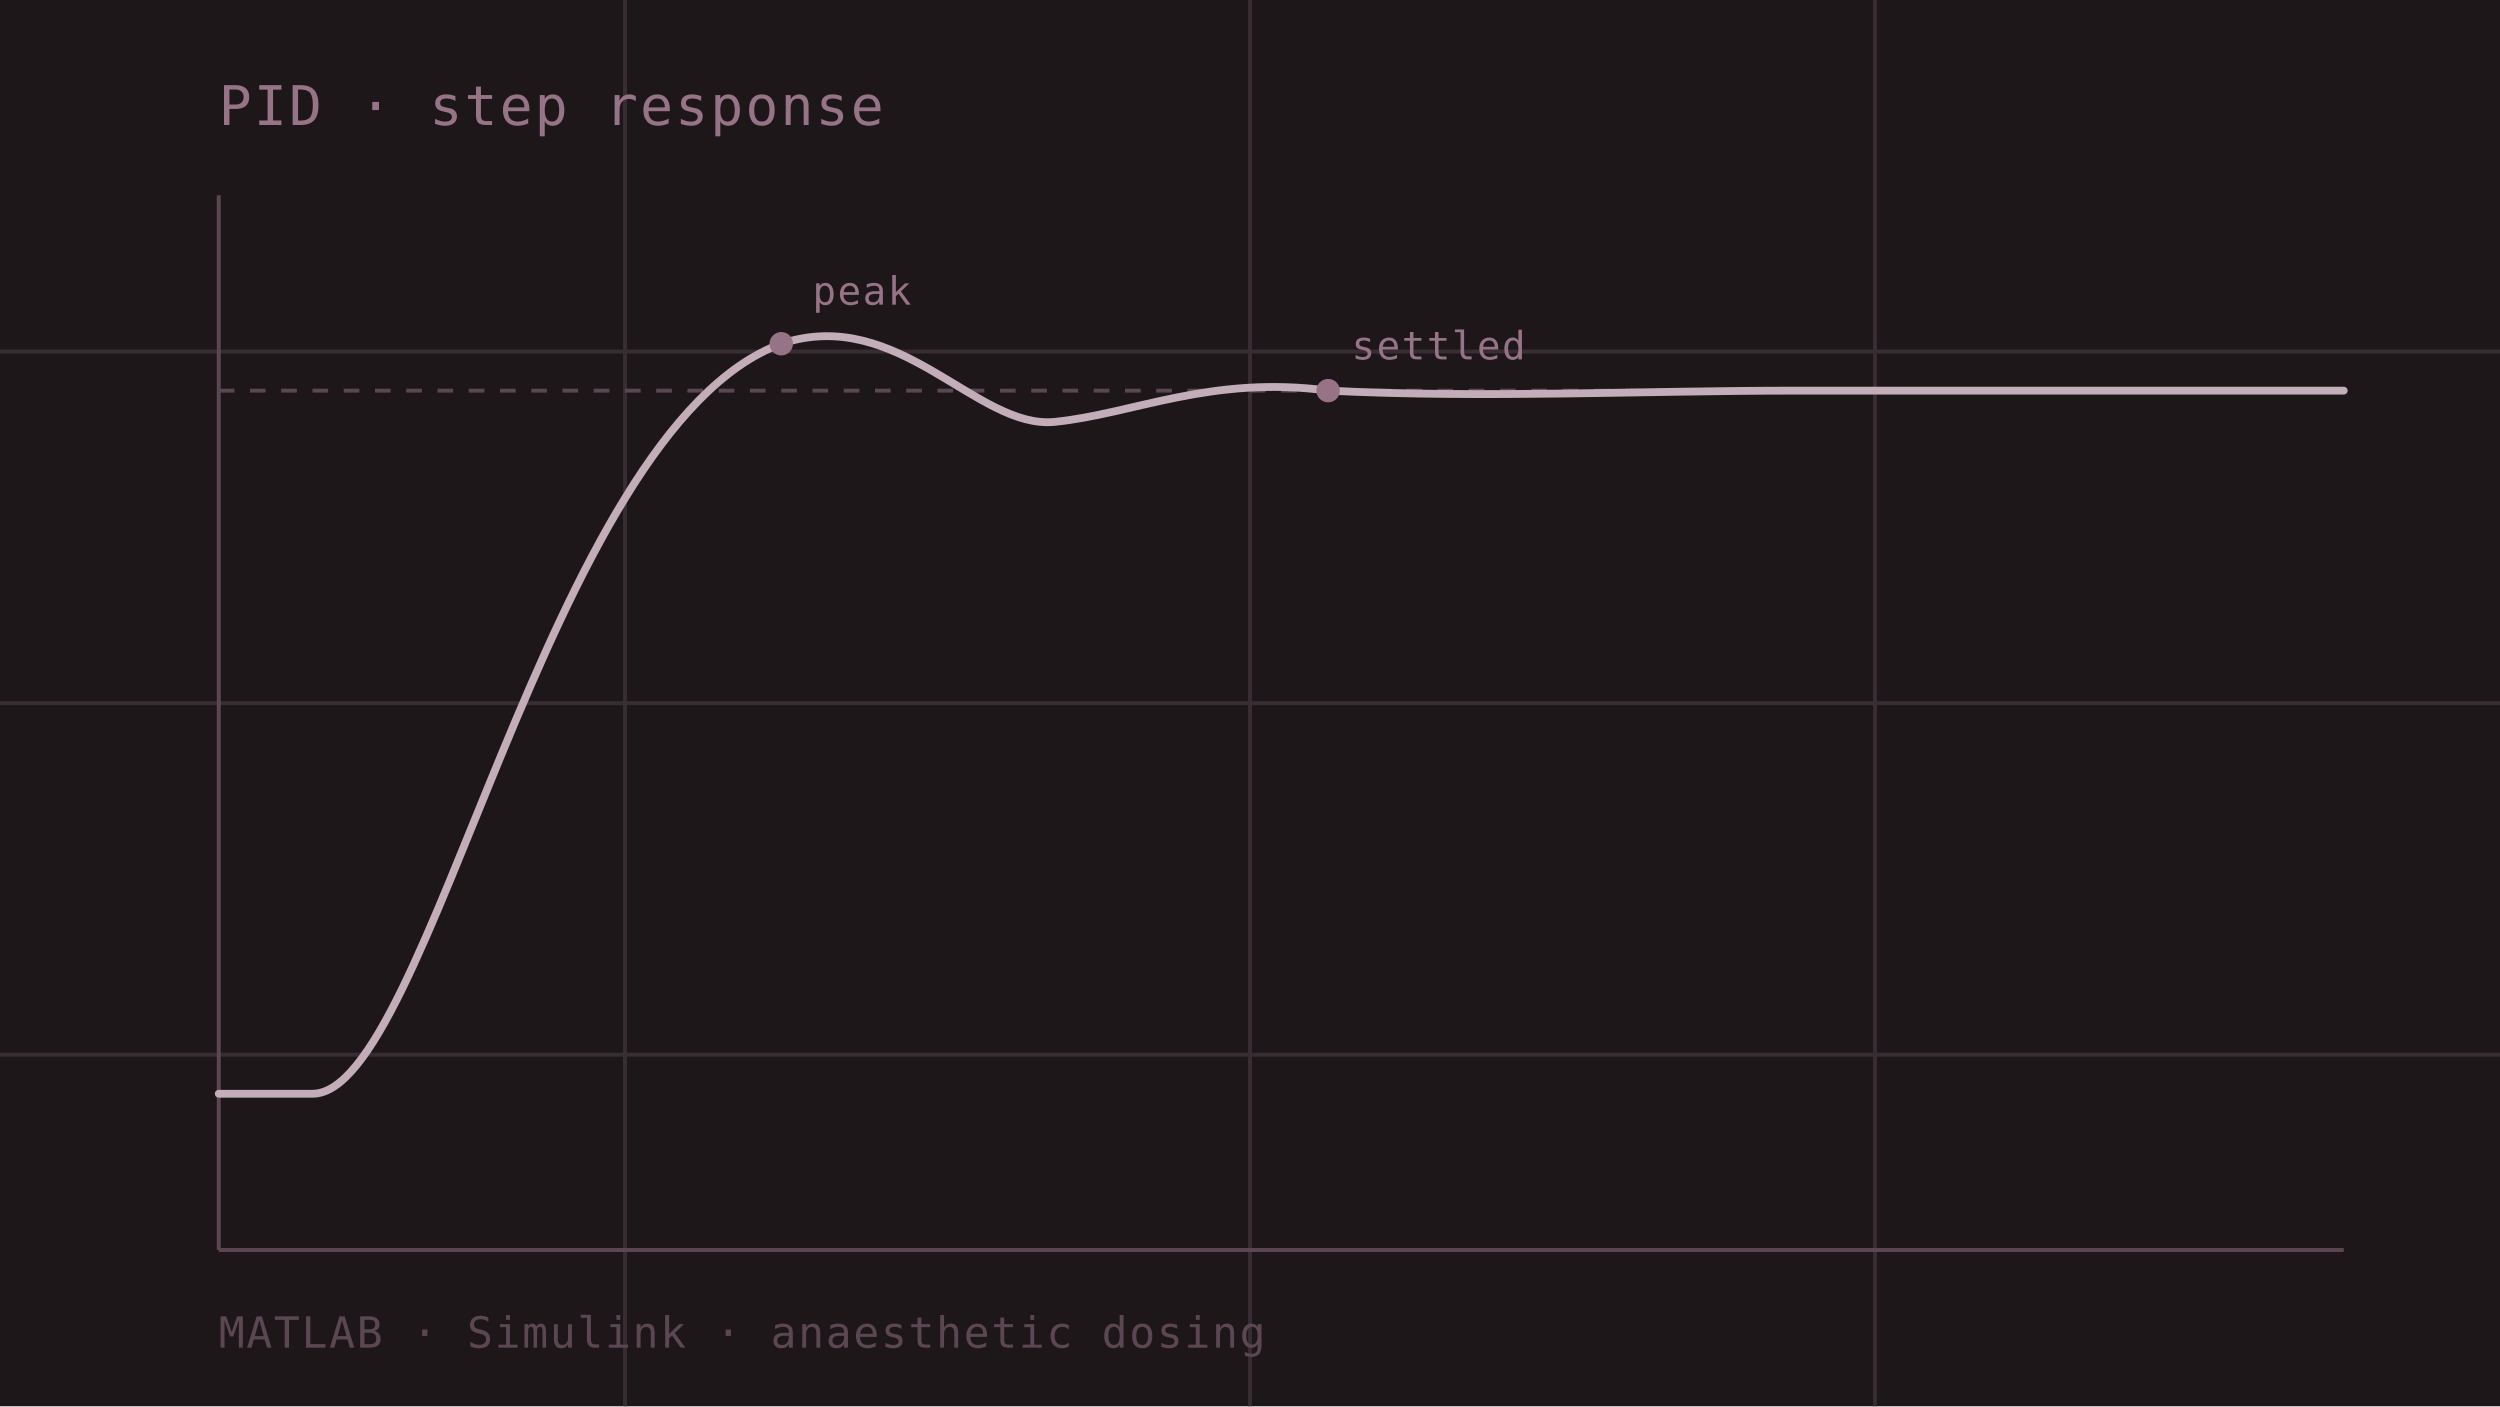
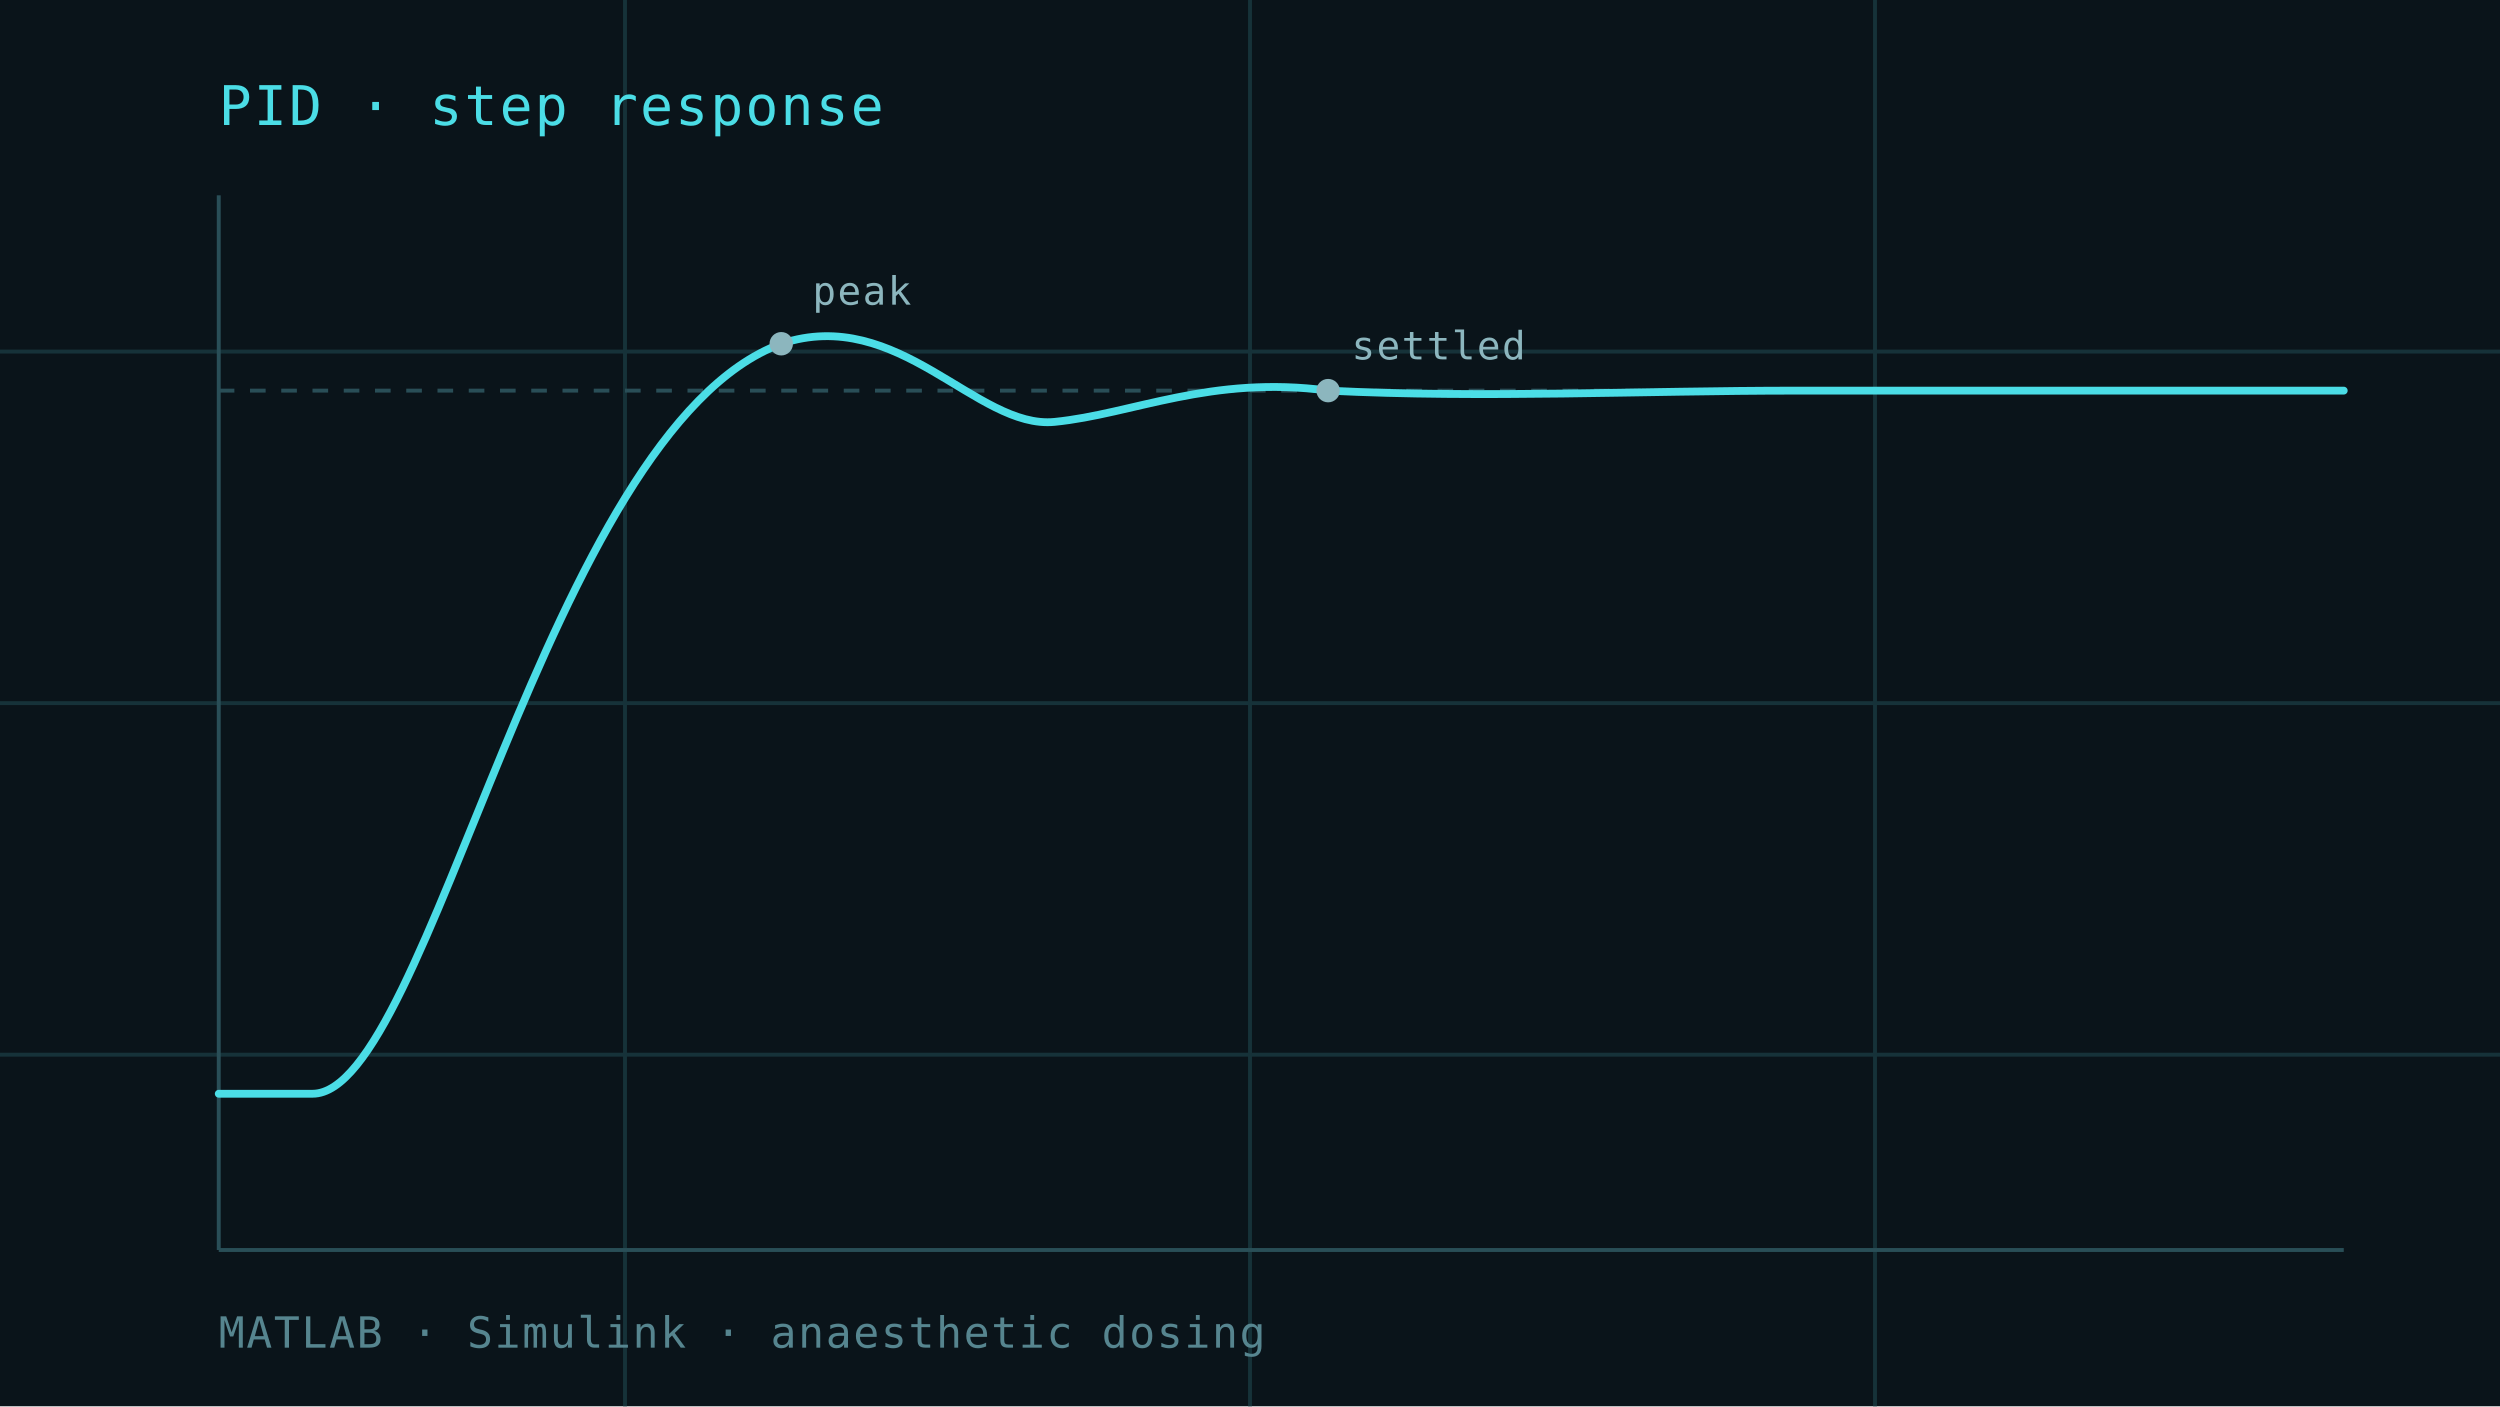
<svg xmlns="http://www.w3.org/2000/svg" viewBox="0 0 640 360" preserveAspectRatio="xMidYMid slice" role="img" aria-label="PID controller step response thumbnail">
  <defs>
    <style>
-       .bg { fill: #1D171A; }
-       .grid-line { stroke: #392D34; stroke-width: 1; }
-       .axis { stroke: #5B4752; stroke-width: 1; }
-       .setpoint { stroke: #5B4752; stroke-width: 1; stroke-dasharray: 4 4; }
-       .response { stroke: #C2ADB8; stroke-width: 2; fill: none; stroke-linecap: round; stroke-linejoin: round; }
-       .setpoint-glow { stroke: #967386; stroke-width: 1; }
-       .marker { fill: #967386; }
-       .label { font-family: "Fragment Mono", ui-monospace, "SF Mono", Menlo, monospace; font-size: 14px; fill: #967386; letter-spacing: 0.04em; }
-       .label-dim { font-family: "Fragment Mono", ui-monospace, "SF Mono", Menlo, monospace; font-size: 11px; fill: #5B4752; letter-spacing: 0.04em; }
-       .annot { font-family: "Fragment Mono", ui-monospace, "SF Mono", Menlo, monospace; font-size: 10px; fill: #967386; letter-spacing: 0.04em; }
+       .bg { fill: #0A141A; }
+       .grid-line { stroke: #163239; stroke-width: 1; }
+       .axis { stroke: #294E57; stroke-width: 1; }
+       .setpoint { stroke: #294E57; stroke-width: 1; stroke-dasharray: 4 4; }
+       .response { stroke: #4BDDE6; stroke-width: 2; fill: none; stroke-linecap: round; stroke-linejoin: round; }
+       .setpoint-glow { stroke: #56858F; stroke-width: 1; }
+       .marker { fill: #8CB6BE; }
+       .label { font-family: "JetBrains Mono", ui-monospace, "SF Mono", Menlo, monospace; font-size: 14px; fill: #4BDDE6; letter-spacing: 0.04em; }
+       .label-dim { font-family: "JetBrains Mono", ui-monospace, "SF Mono", Menlo, monospace; font-size: 11px; fill: #56858F; letter-spacing: 0.04em; }
+       .annot { font-family: "JetBrains Mono", ui-monospace, "SF Mono", Menlo, monospace; font-size: 10px; fill: #8CB6BE; letter-spacing: 0.04em; }
    </style>
  </defs>
  <rect class="bg" width="640" height="360" />
  <g class="grid-line">
    <line x1="0" y1="90" x2="640" y2="90" />
    <line x1="0" y1="180" x2="640" y2="180" />
    <line x1="0" y1="270" x2="640" y2="270" />
    <line x1="160" y1="0" x2="160" y2="360" />
    <line x1="320" y1="0" x2="320" y2="360" />
    <line x1="480" y1="0" x2="480" y2="360" />
  </g>
  <g class="axis">
    <line x1="56" y1="320" x2="600" y2="320" />
    <line x1="56" y1="50" x2="56" y2="320" />
  </g>
  <line class="setpoint" x1="56" y1="100" x2="600" y2="100" />
  <path class="response" d="     M 56 280     L 80 280     C 110 280, 140 110, 200 88     C 230 78, 250 110, 270 108     C 290 106, 310 96, 340 100     C 380 102, 420 100, 460 100     L 600 100   " />
  <g class="marker">
    <circle cx="200" cy="88" r="3" />
    <circle cx="340" cy="100" r="3" />
  </g>
  <text class="annot" x="208" y="78">peak</text>
  <text class="annot" x="346" y="92">settled</text>
  <text class="label" x="56" y="32">PID · step response</text>
  <text class="label-dim" x="56" y="345">MATLAB · Simulink · anaesthetic dosing</text>
</svg>
